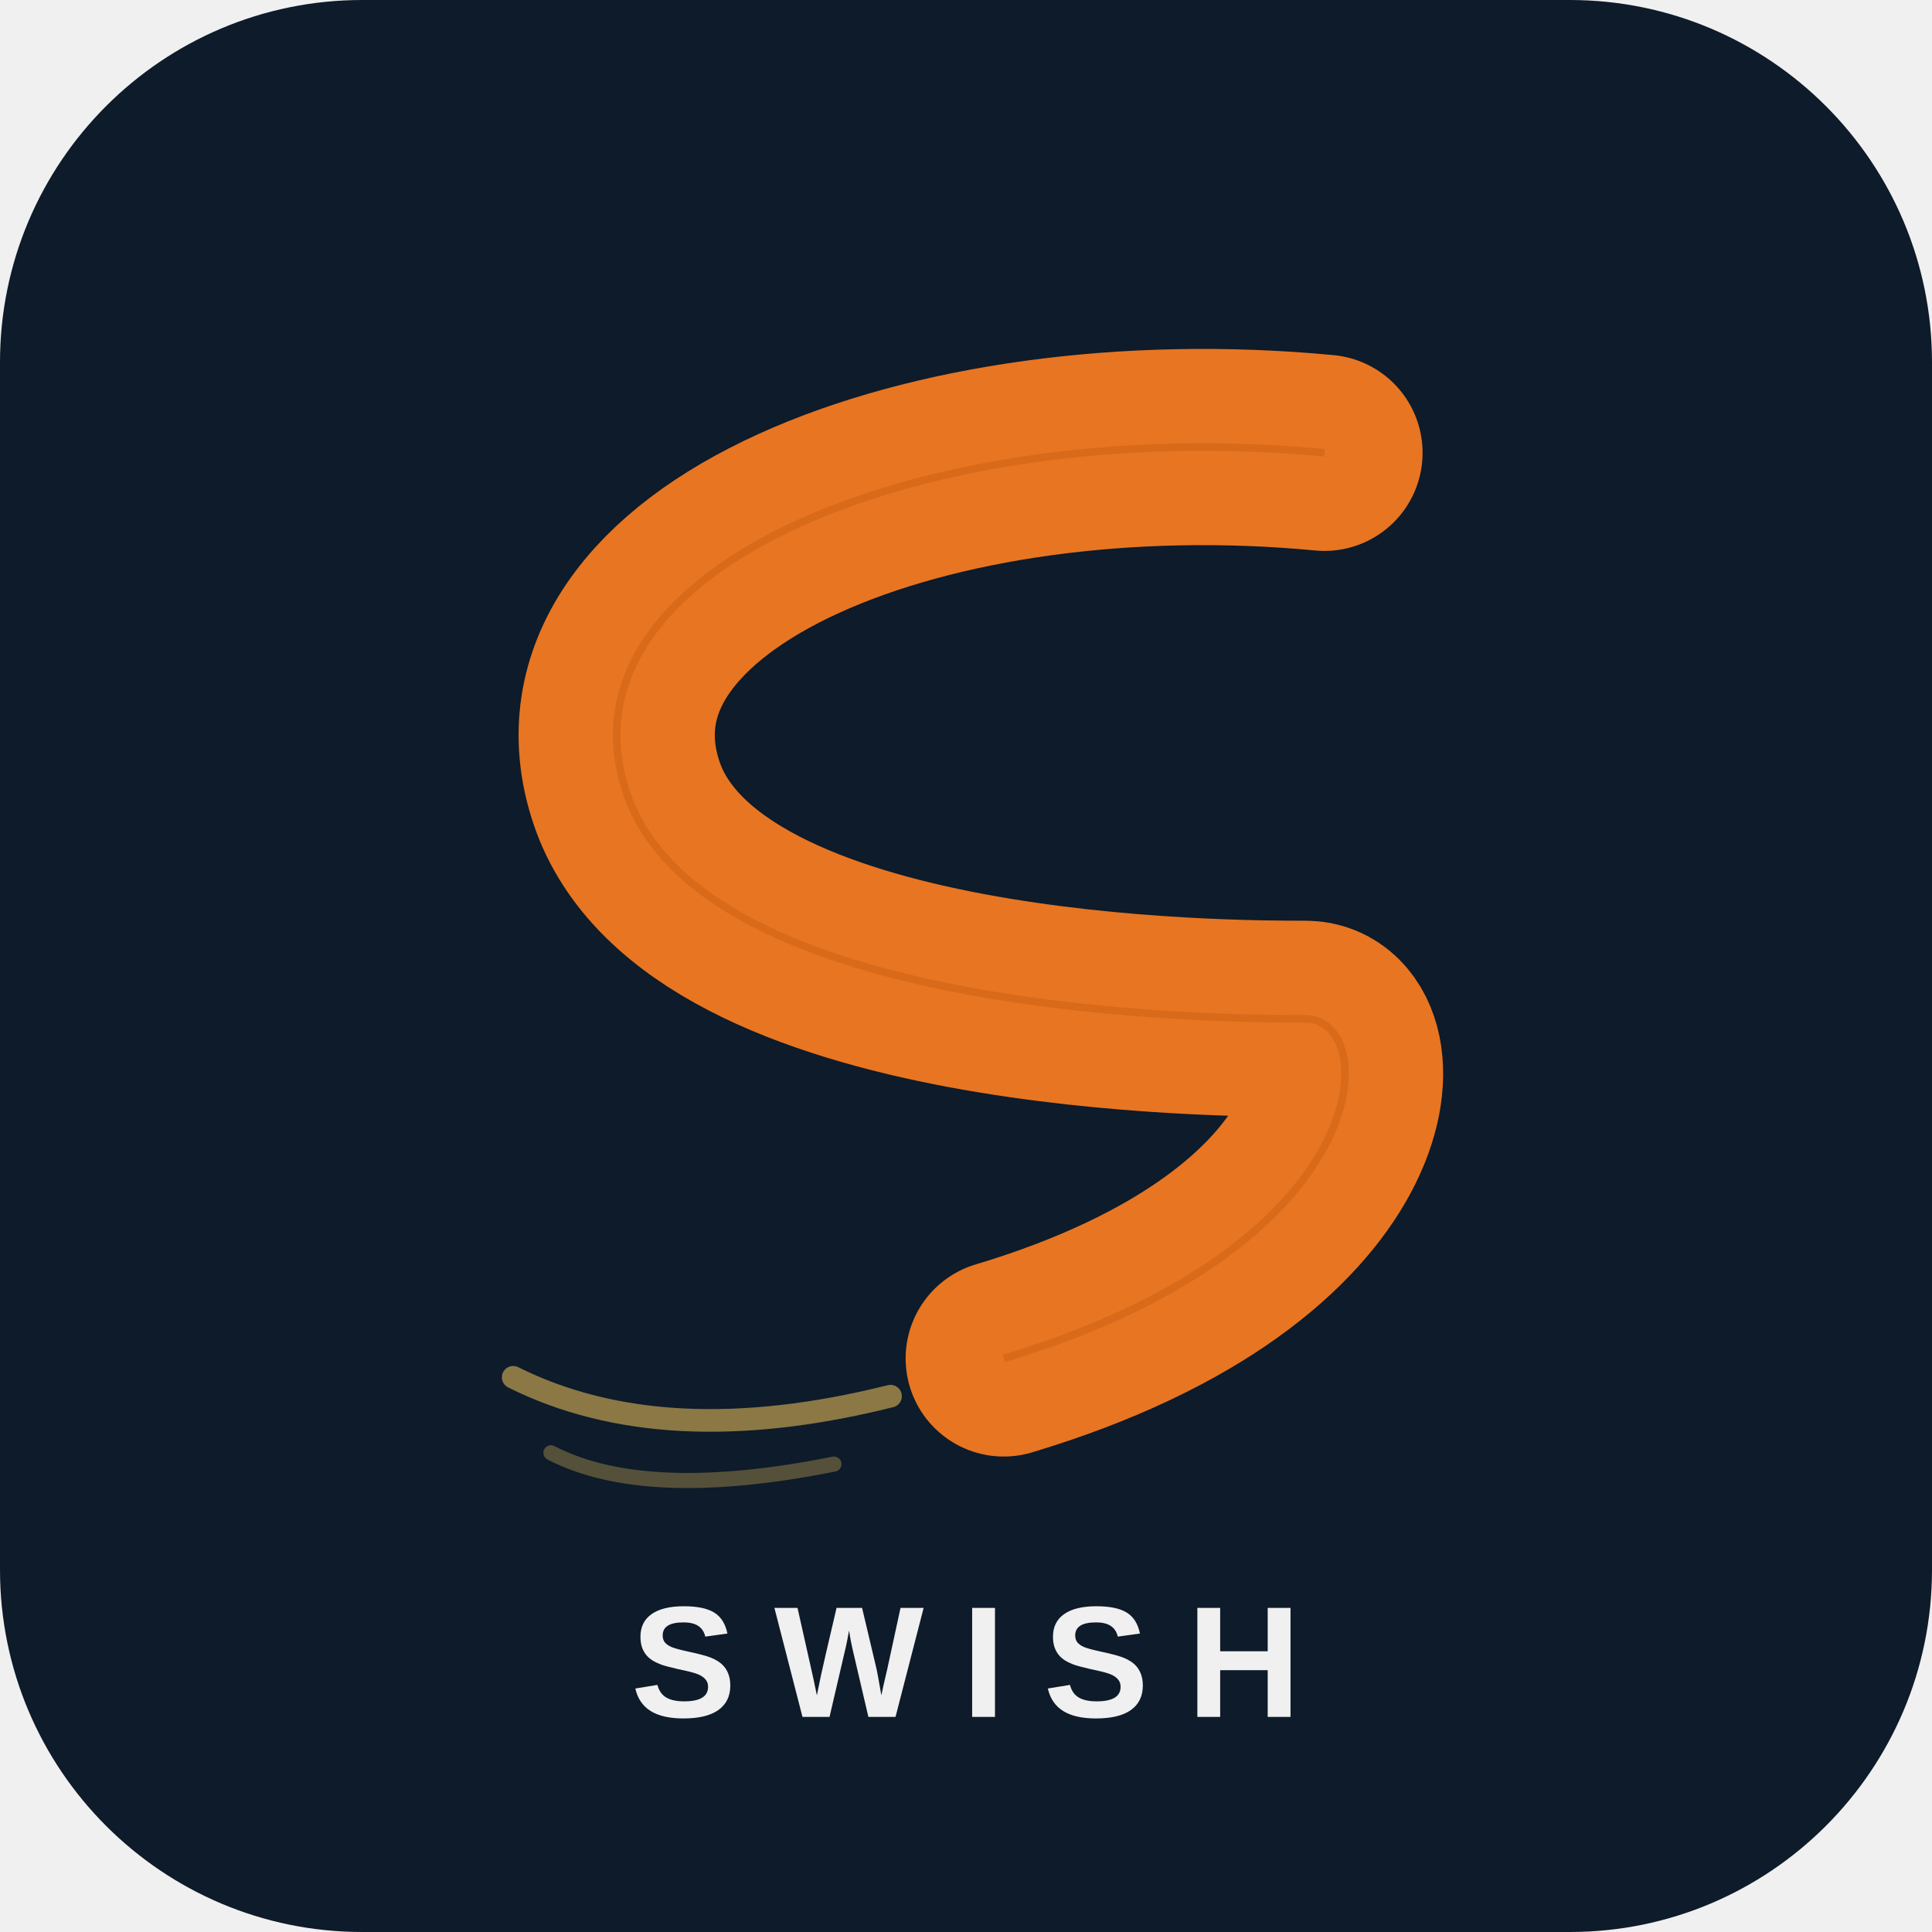
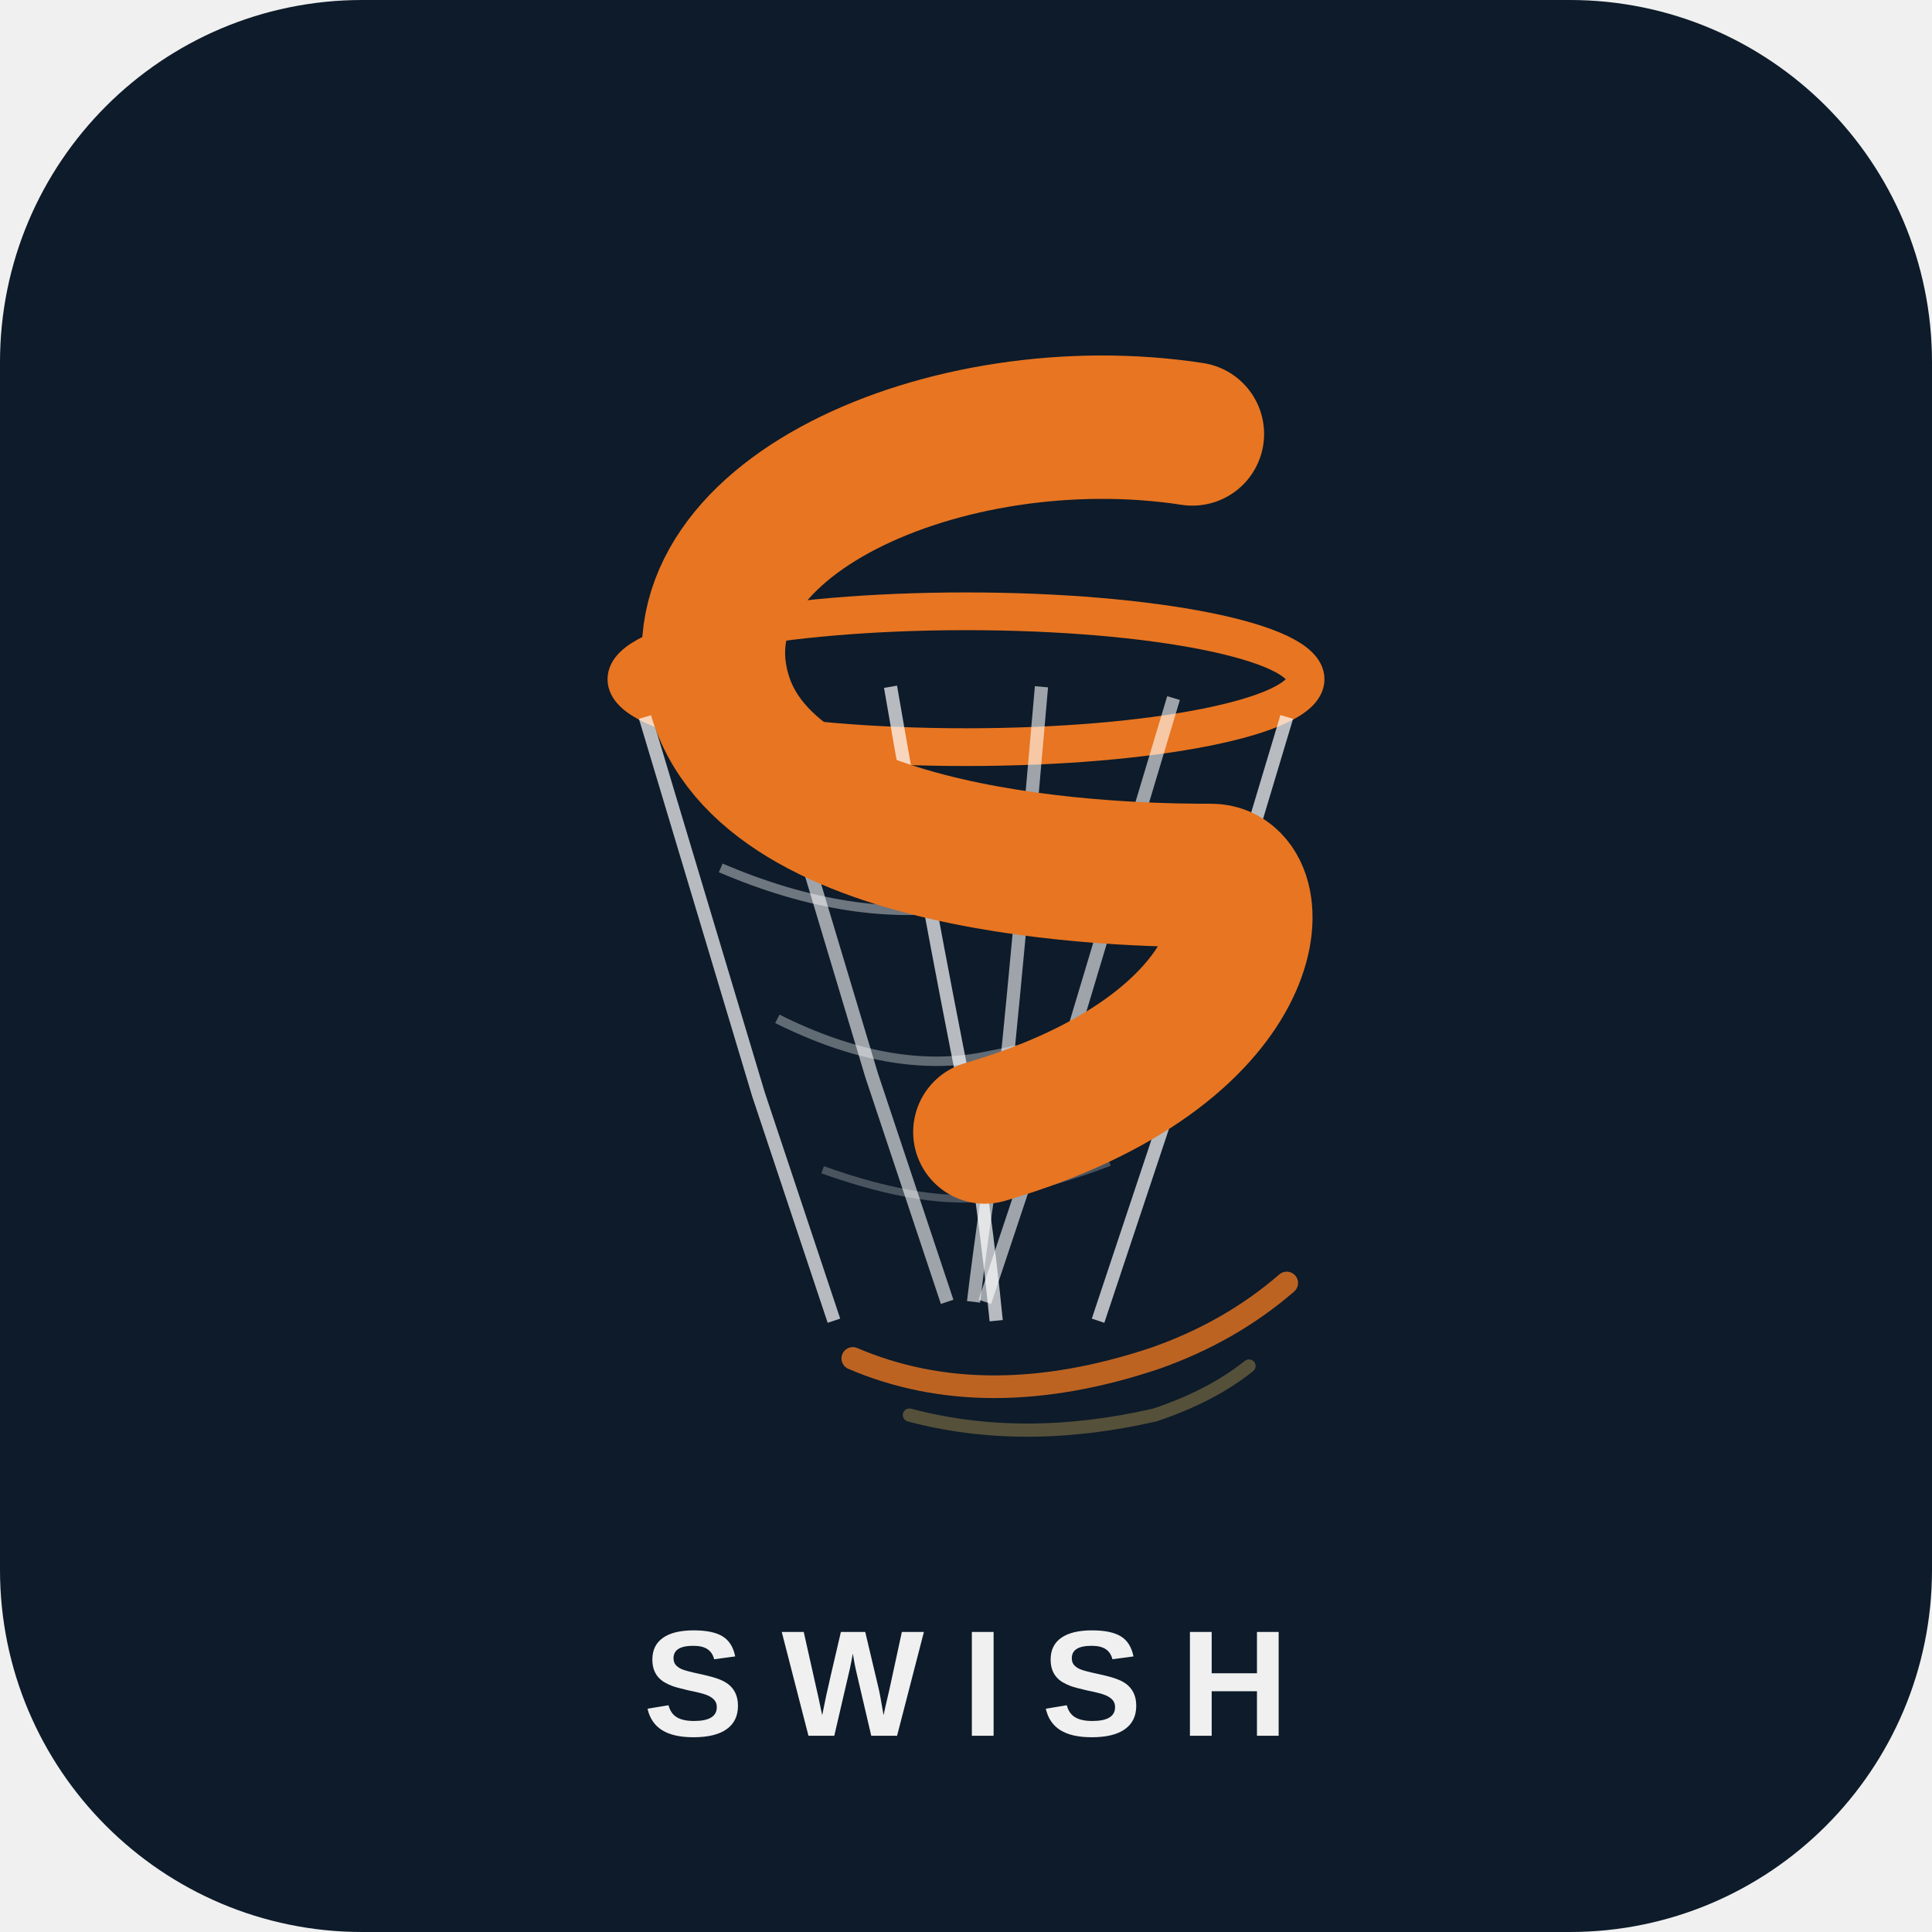
<svg xmlns="http://www.w3.org/2000/svg" width="512" height="512" viewBox="0 0 512 512">
  <rect width="512" height="512" rx="96" fill="#0d1b2a" />
-   <g transform="translate(256, 240)">
-     <path d="M95 -120 C-10 -130, -110 -90, -90 -30 C-70 30, 70 30, 90 30 C110 30, 110 90, 10 120" fill="none" stroke="#E87521" stroke-width="52" stroke-linecap="round" />
-     <path d="M95 -120 C-10 -130, -110 -90, -90 -30 C-70 30, 70 30, 90 30 C110 30, 110 90, 10 120" fill="none" stroke="#c05a10" stroke-width="2" stroke-dasharray="0" opacity="0.4" />
-     <path d="M-20 130 Q-80 145, -120 125" fill="none" stroke="#c0a050" stroke-width="6" stroke-linecap="round" opacity="0.7" />
-     <path d="M-35 148 Q-85 158, -110 145" fill="none" stroke="#c0a050" stroke-width="4" stroke-linecap="round" opacity="0.4" />
+   <g transform="translate(256, 220)">
+     <ellipse cx="0" cy="-40" rx="90" ry="18" fill="none" stroke="#E87521" stroke-width="10" />
+     <path d="M-85 -30 Q-70 20, -55 70 Q-45 100, -35 130" fill="none" stroke="#ffffff" stroke-width="3.5" opacity="0.7" />
+     <path d="M-55 -35 Q-40 15, -25 65 Q-15 95, -5 125" fill="none" stroke="#ffffff" stroke-width="3.5" opacity="0.6" />
+     <path d="M-20 -38 Q-10 20, 0 70 Q5 100, 8 130" fill="none" stroke="#ffffff" stroke-width="3.5" opacity="0.7" />
+     <path d="M20 -38 Q15 20, 10 70 Q5 100, 2 125" fill="none" stroke="#ffffff" stroke-width="3.5" opacity="0.6" />
+     <path d="M55 -35 Q40 15, 25 65 Q15 95, 5 125" fill="none" stroke="#ffffff" stroke-width="3.5" opacity="0.6" />
+     <path d="M85 -30 Q70 20, 55 70 Q45 100, 35 130" fill="none" stroke="#ffffff" stroke-width="3.5" opacity="0.7" />
+     <path d="M-65 10 Q-30 25, 0 20 Q30 15, 65 10" fill="none" stroke="#ffffff" stroke-width="2.5" opacity="0.4" />
+     <path d="M-50 50 Q-20 65, 5 60 Q30 55, 50 50" fill="none" stroke="#ffffff" stroke-width="2.5" opacity="0.35" />
+     <path d="M-38 90 Q-10 100, 8 97 Q25 93, 38 88" fill="none" stroke="#ffffff" stroke-width="2" opacity="0.25" />
+     <path d="M-30 140 Q5 155, 50 140 Q70 133, 85 120" fill="none" stroke="#E87521" stroke-width="6" stroke-linecap="round" opacity="0.8" />
+     <path d="M-15 155 Q15 163, 50 155 Q65 150, 75 142" fill="none" stroke="#c0a050" stroke-width="3.5" stroke-linecap="round" opacity="0.4" />
  </g>
-   <text x="256" y="455" text-anchor="middle" font-family="Arial, Helvetica, sans-serif" font-size="42" font-weight="700" letter-spacing="10" fill="#f0f0f0">SWISH</text>
+   <g transform="translate(256, 210)">
+     <path d="M60 -95 C-5 -105, -80 -72, -65 -25 C-50 22, 50 22, 65 22 C80 22, 80 68, 5 90" fill="none" stroke="#E87521" stroke-width="38" stroke-linecap="round" />
+   </g>
+   <text x="256" y="460" text-anchor="middle" font-family="Arial, Helvetica, sans-serif" font-size="40" font-weight="700" letter-spacing="10" fill="#f0f0f0">SWISH</text>
</svg>
